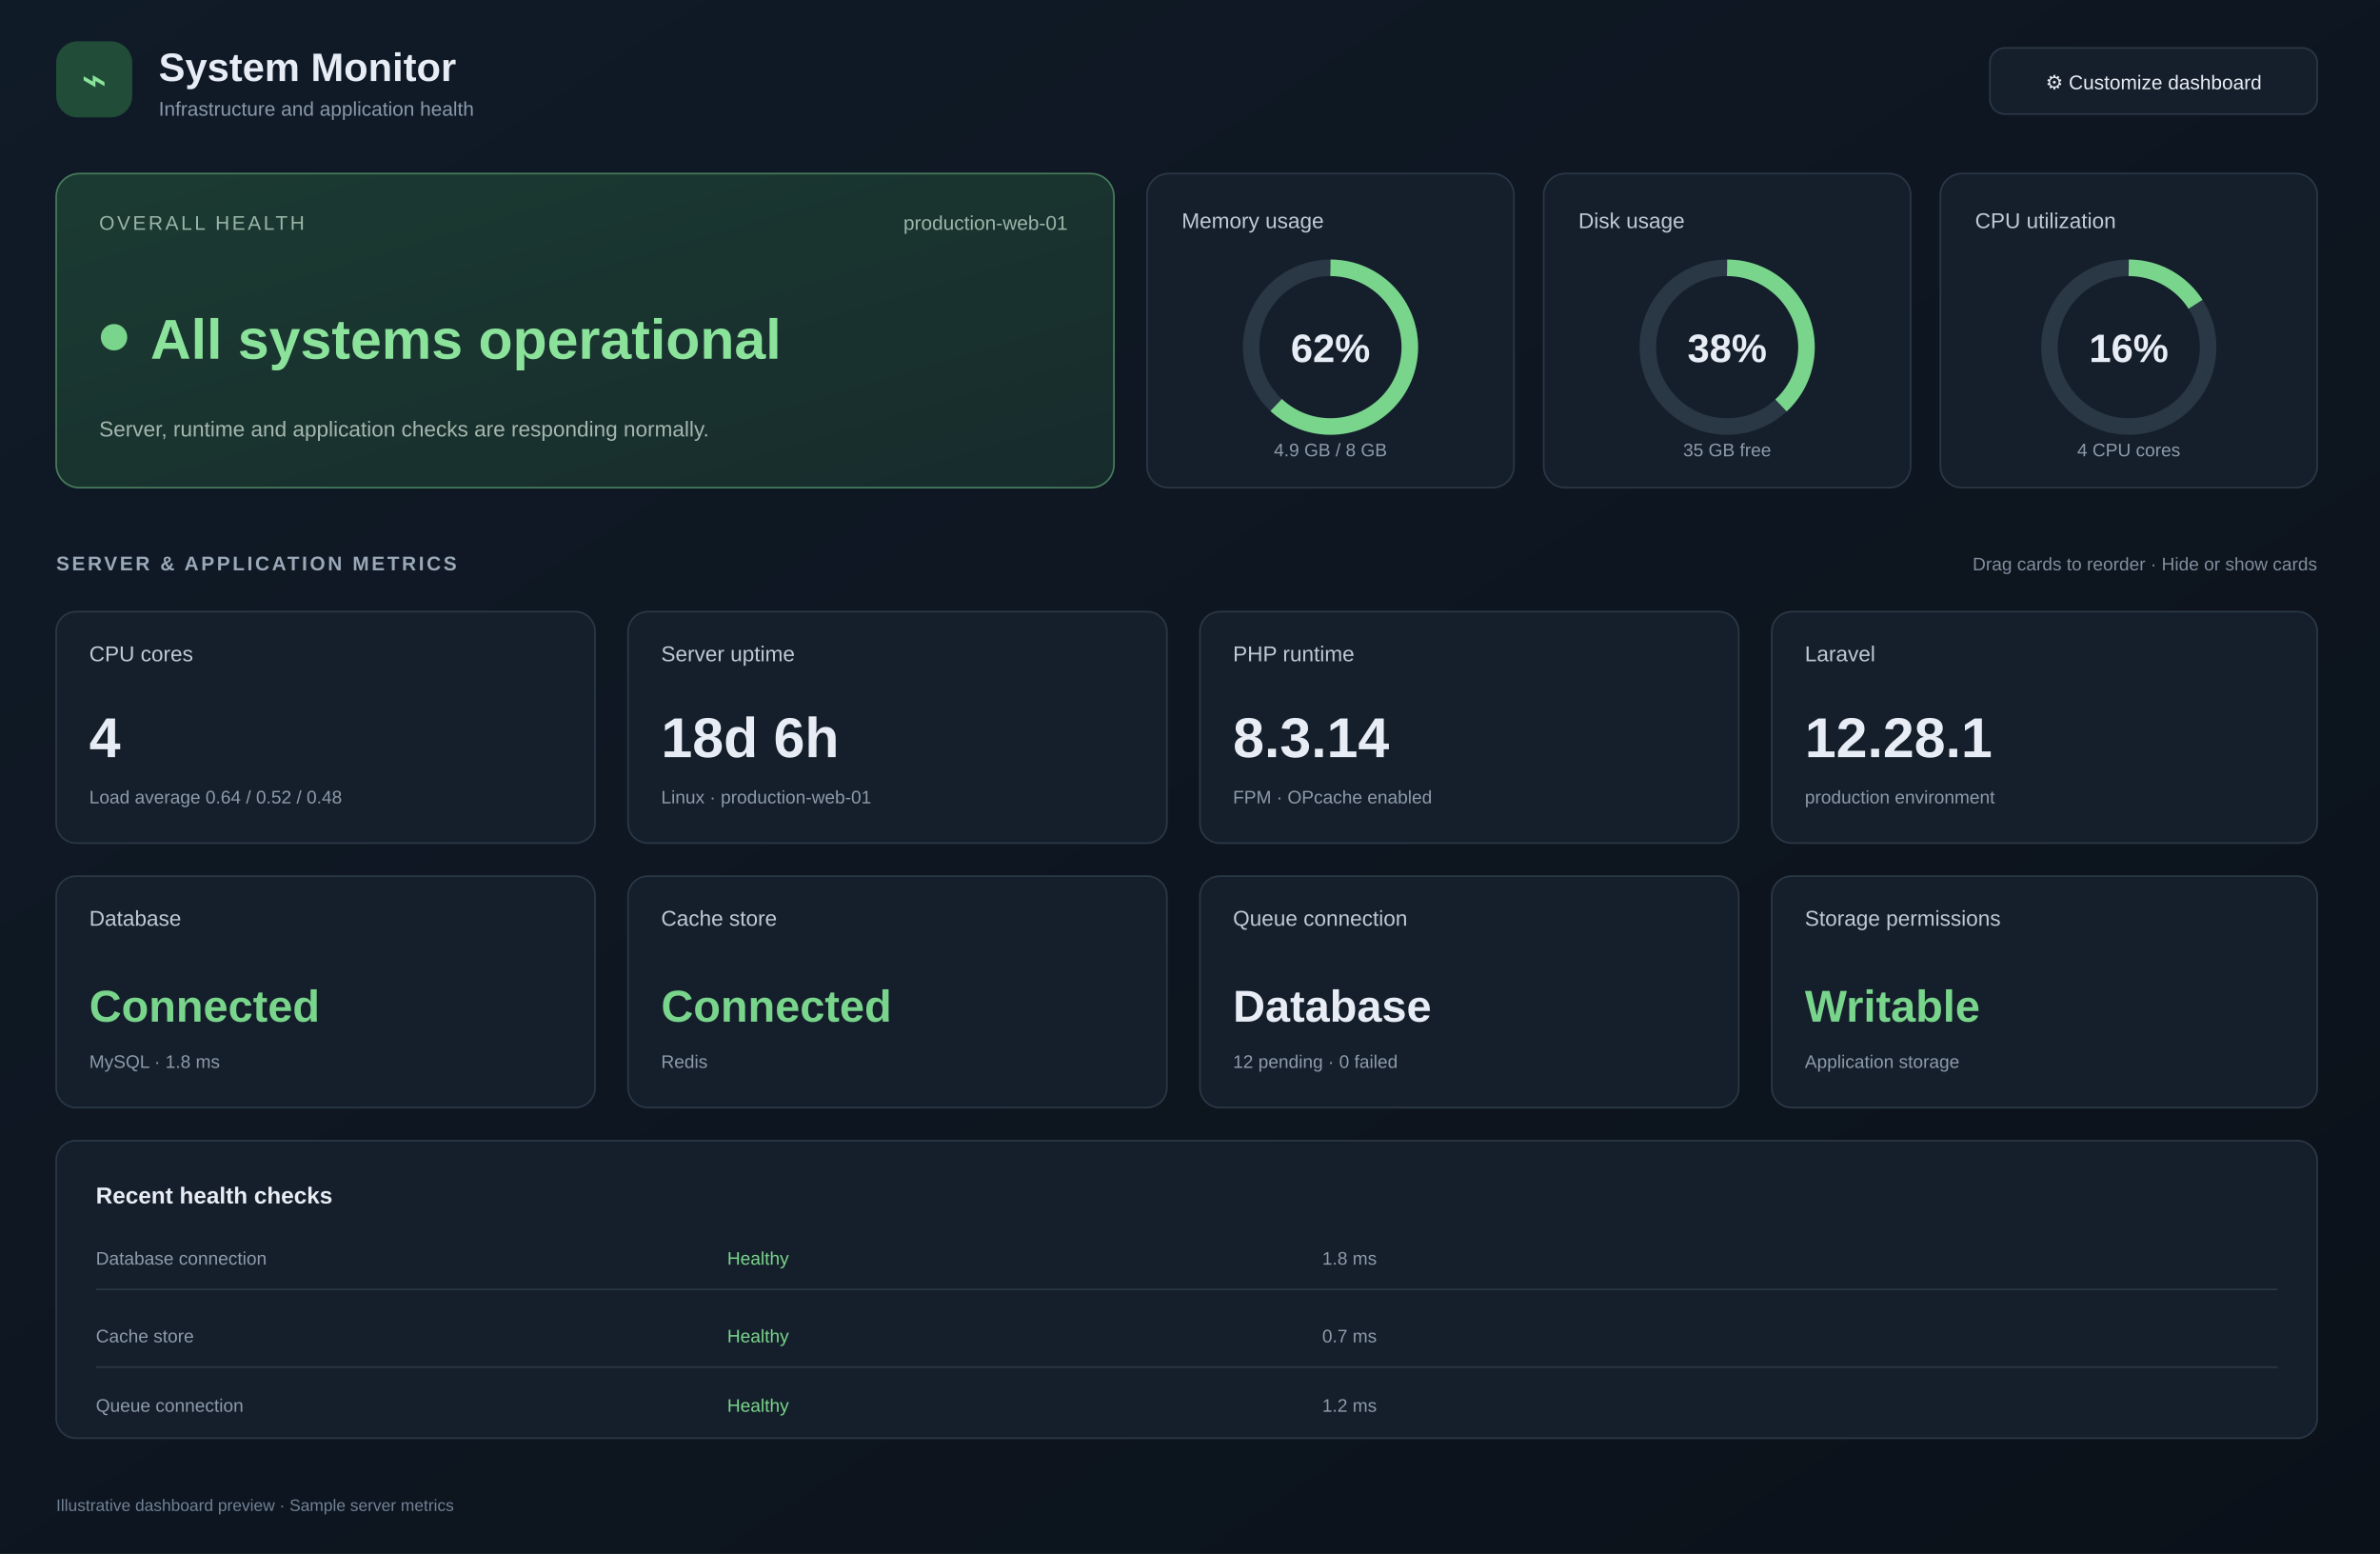
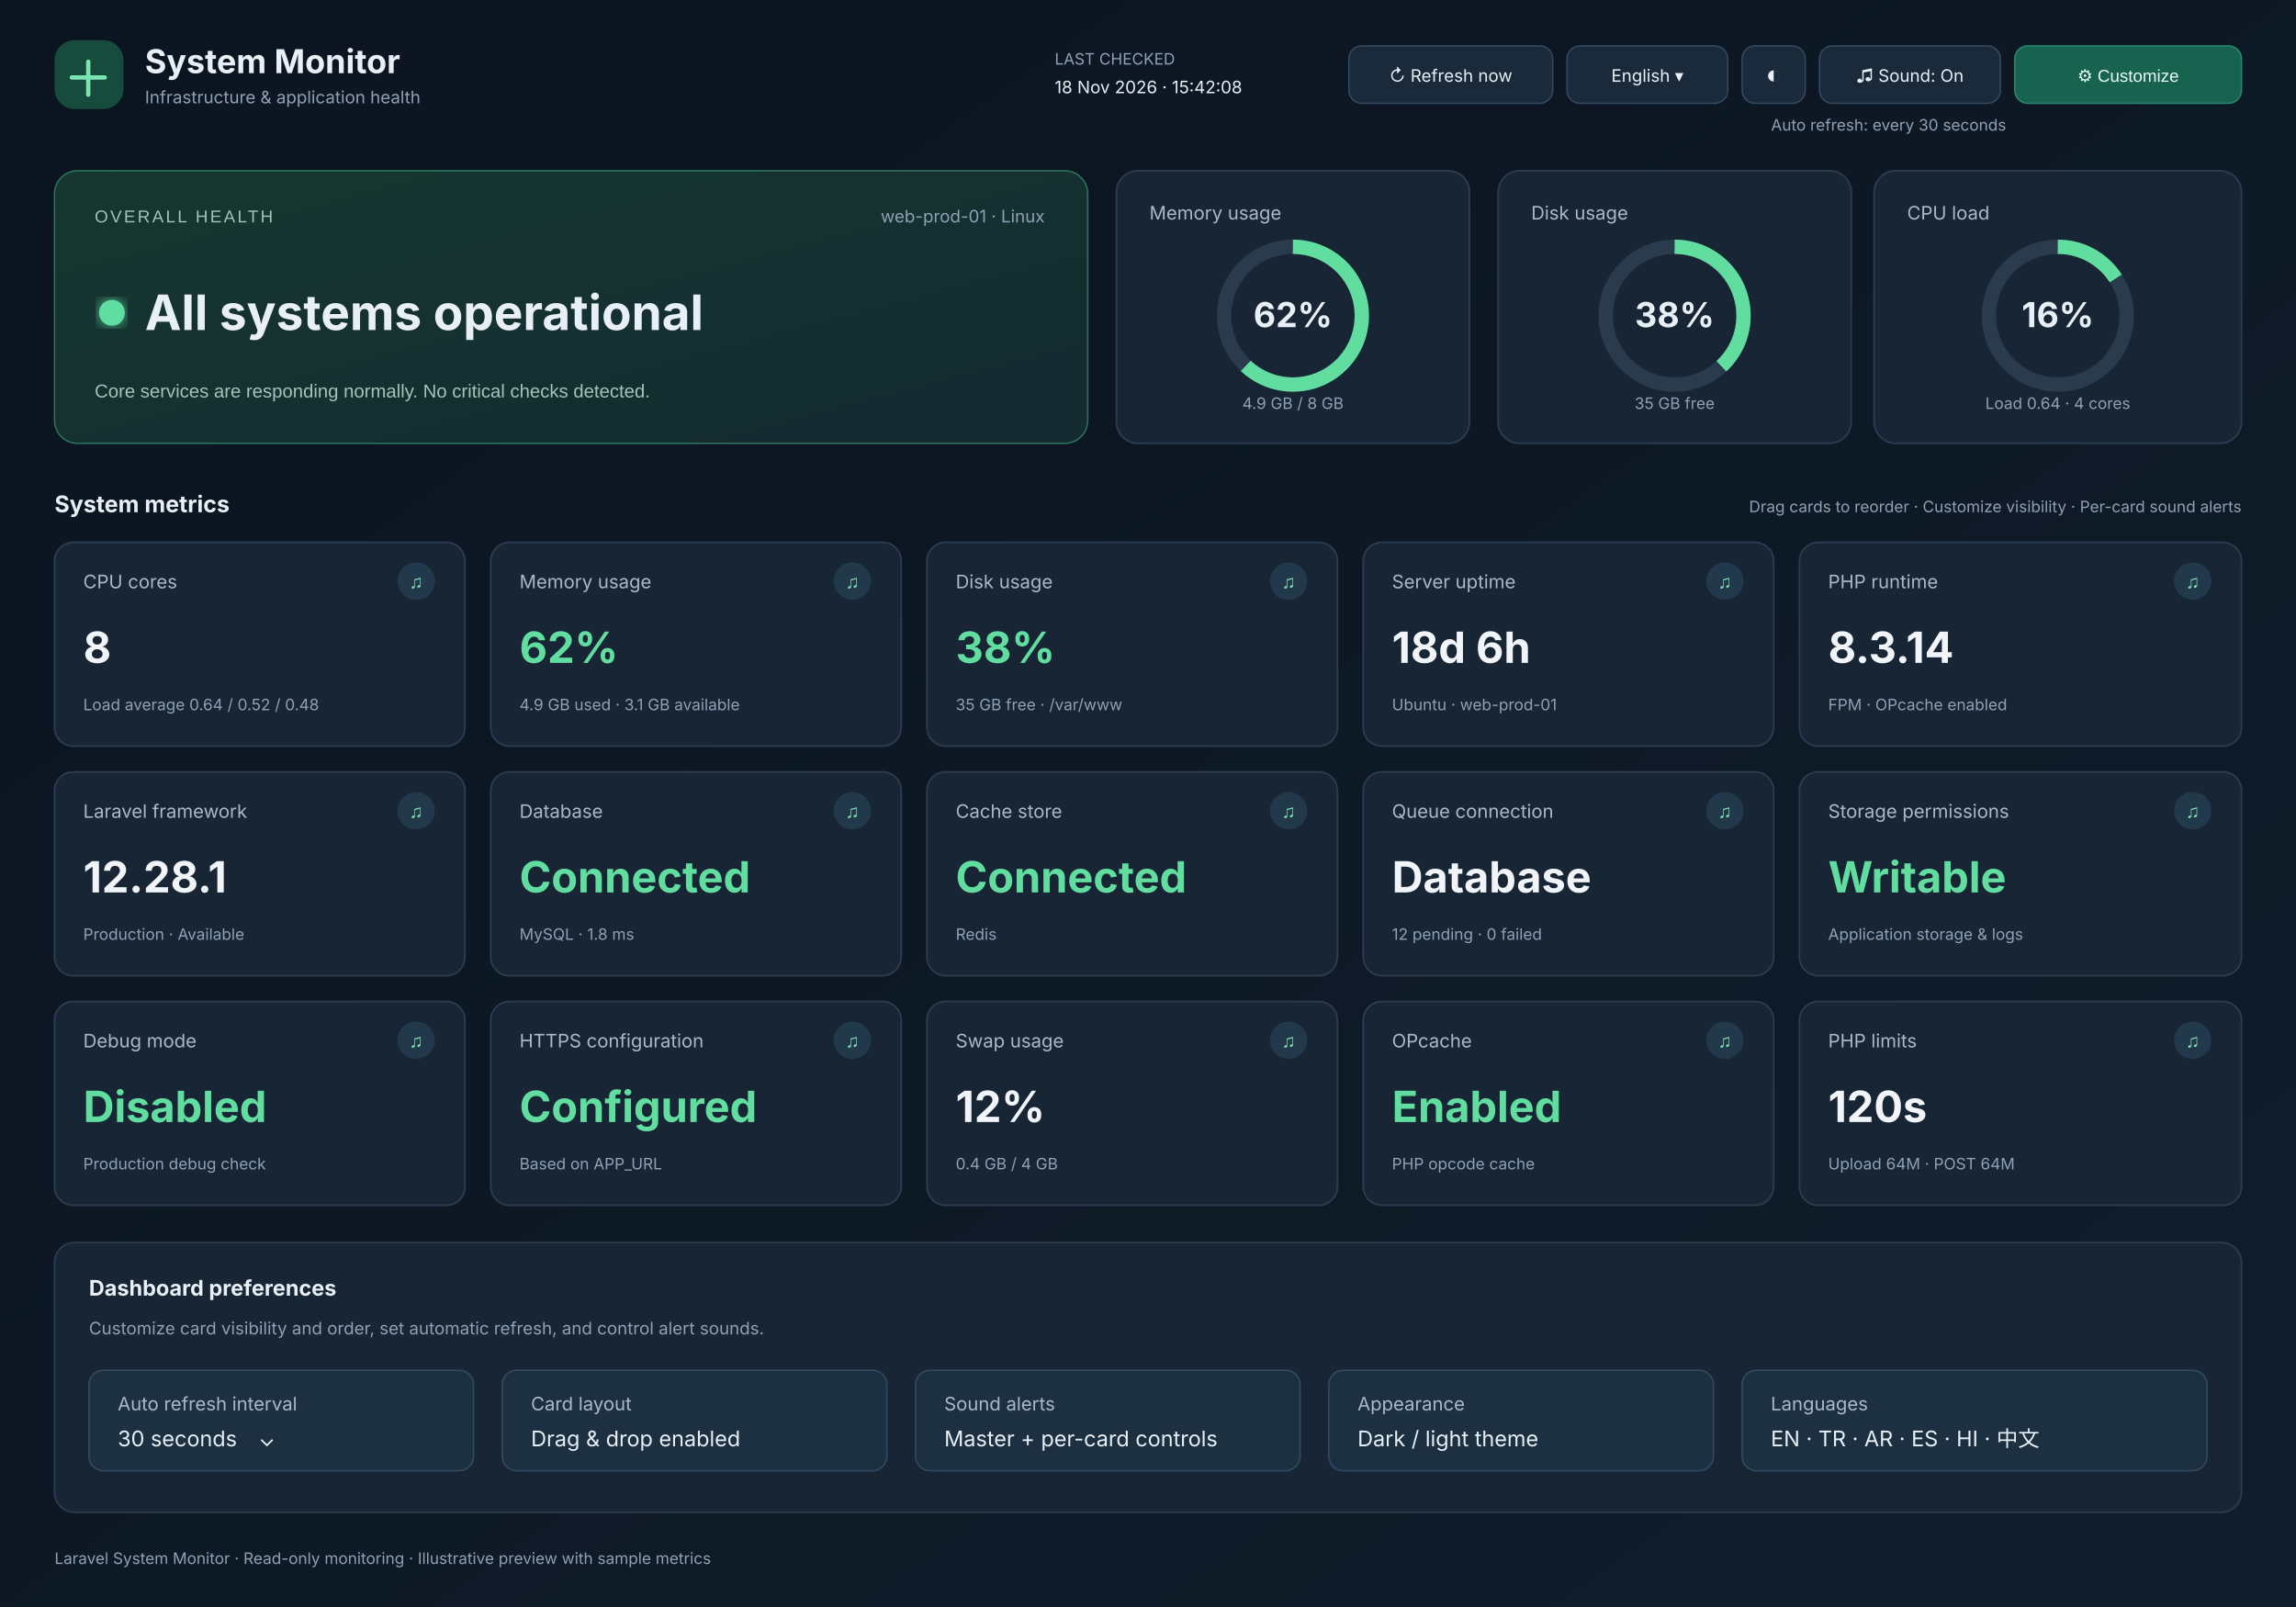
- <svg xmlns="http://www.w3.org/2000/svg" width="1440" height="940" viewBox="0 0 1440 940">
+ <svg xmlns="http://www.w3.org/2000/svg" width="1600" height="1120" viewBox="0 0 1600 1120">
  <defs>
    <linearGradient id="bg" x2="1" y2="1">
-       <stop stop-color="#101b28" />
-       <stop offset="1" stop-color="#0b1119" />
+       <stop stop-color="#0b1420" />
+       <stop offset="1" stop-color="#111d2b" />
    </linearGradient>
-     <linearGradient id="health" x2="1" y2="1">
-       <stop stop-color="#1b3b32" />
-       <stop offset="1" stop-color="#172b2c" />
+     <linearGradient id="hero" x2="1" y2="1">
+       <stop stop-color="#15372f" />
+       <stop offset="1" stop-color="#142a31" />
    </linearGradient>
+     <linearGradient id="accent" x2="1">
+       <stop stop-color="#36d399" />
+       <stop offset="1" stop-color="#22a6a1" />
+     </linearGradient>
+     <filter id="glow">
+       <feGaussianBlur stdDeviation="5" result="b" />
+       <feMerge>
+         <feMergeNode in="b" />
+         <feMergeNode in="SourceGraphic" />
+       </feMerge>
+     </filter>
+     <style>
+  .muted{fill:#8fa1b5;font-family:Inter,Arial,sans-serif}.main{fill:#e8eff7;font-family:Inter,Arial,sans-serif}.card{fill:#172535;stroke:#2b3c50;stroke-width:1.2}.label{fill:#aab9c9;font:13px Inter,Arial,sans-serif}.value{fill:#f1f5fa;font:700 30px Inter,Arial,sans-serif}.small{fill:#8fa1b5;font:11px Inter,Arial,sans-serif}.good{fill:#62dda0}.btn{fill:#1a2a3b;stroke:#34495f;stroke-width:1}
+  </style>
  </defs>
-   <rect width="1440" height="940" fill="url(#bg)" />
-   <rect x="34" y="25" width="46" height="46" rx="13" fill="#214c38" />
-   <text x="57" y="57" text-anchor="middle" font-family="Arial" font-size="26" fill="#8be39b">⌁</text>
-   <text x="96" y="49" font-family="Arial" font-size="24" font-weight="700" fill="#e8edf5">System Monitor</text>
-   <text x="96" y="70" font-family="Arial" font-size="12" fill="#8998a9">Infrastructure and application health</text>
-   <rect x="1204" y="29" width="198" height="40" rx="9" fill="#151f2b" stroke="#2a3745" />
-   <text x="1303" y="54" text-anchor="middle" font-family="Arial" font-size="12" fill="#e8edf5">⚙ Customize dashboard</text>
-   <rect x="34" y="105" width="640" height="190" rx="14" fill="url(#health)" stroke="#477b5b" />
-   <text x="60" y="139" font-family="Arial" font-size="12" fill="#9cb5a8" letter-spacing="1.5">OVERALL HEALTH</text>
-   <text x="646" y="139" text-anchor="end" font-family="Arial" font-size="12" fill="#9cb5a8">production-web-01</text>
-   <circle cx="69" cy="204" r="8" fill="#79d58b" />
-   <text x="91" y="217" font-family="Arial" font-size="34" font-weight="700" fill="#8be39b">All systems operational</text>
-   <text x="60" y="264" font-family="Arial" font-size="13" fill="#a5b6ad">Server, runtime and application checks are responding normally.</text>
-   <g font-family="Arial">
-     <rect x="694" y="105" width="222" height="190" rx="13" fill="#151f2b" stroke="#2a3745" />
-     <text x="715" y="138" font-size="13" fill="#c0cad5">Memory usage</text>
-     <circle cx="805" cy="210" r="48" fill="none" stroke="#2a3745" stroke-width="10" />
-     <circle cx="805" cy="210" r="48" fill="none" stroke="#79d58b" stroke-width="10" stroke-dasharray="187 302" transform="rotate(-90 805 210)" />
-     <text x="805" y="219" text-anchor="middle" font-size="24" font-weight="700" fill="#e8edf5">62%</text>
-     <text x="805" y="276" text-anchor="middle" font-size="11" fill="#8c9aaa">4.9 GB / 8 GB</text>
-     <rect x="934" y="105" width="222" height="190" rx="13" fill="#151f2b" stroke="#2a3745" />
-     <text x="955" y="138" font-size="13" fill="#c0cad5">Disk usage</text>
-     <circle cx="1045" cy="210" r="48" fill="none" stroke="#2a3745" stroke-width="10" />
-     <circle cx="1045" cy="210" r="48" fill="none" stroke="#79d58b" stroke-width="10" stroke-dasharray="115 302" transform="rotate(-90 1045 210)" />
-     <text x="1045" y="219" text-anchor="middle" font-size="24" font-weight="700" fill="#e8edf5">38%</text>
-     <text x="1045" y="276" text-anchor="middle" font-size="11" fill="#8c9aaa">35 GB free</text>
-     <rect x="1174" y="105" width="228" height="190" rx="13" fill="#151f2b" stroke="#2a3745" />
-     <text x="1195" y="138" font-size="13" fill="#c0cad5">CPU utilization</text>
-     <circle cx="1288" cy="210" r="48" fill="none" stroke="#2a3745" stroke-width="10" />
-     <circle cx="1288" cy="210" r="48" fill="none" stroke="#79d58b" stroke-width="10" stroke-dasharray="48 302" transform="rotate(-90 1288 210)" />
-     <text x="1288" y="219" text-anchor="middle" font-size="24" font-weight="700" fill="#e8edf5">16%</text>
-     <text x="1288" y="276" text-anchor="middle" font-size="11" fill="#8c9aaa">4 CPU cores</text>
+   <rect width="1600" height="1120" fill="url(#bg)" />
+   <rect x="38" y="28" width="48" height="48" rx="14" fill="#174b3d" />
+   <path d="M50 54h23M61.5 43v23" stroke="#79e5b3" stroke-width="3" stroke-linecap="round" />
+   <text x="101" y="51" class="main" font-size="23" font-weight="700">System Monitor</text>
+   <text x="101" y="72" class="muted" font-size="12">Infrastructure &amp; application health</text>
+   <text x="735" y="45" class="muted" font-size="11">LAST CHECKED</text>
+   <text x="735" y="65" class="main" font-size="12">18 Nov 2026 · 15:42:08</text>
+   <rect x="940" y="32" width="142" height="40" rx="9" class="btn" />
+   <text x="1011" y="57" text-anchor="middle" class="main" font-size="12">↻ Refresh now</text>
+   <rect x="1092" y="32" width="112" height="40" rx="9" class="btn" />
+   <text x="1148" y="57" text-anchor="middle" class="main" font-size="12">English ▾</text>
+   <rect x="1214" y="32" width="44" height="40" rx="9" class="btn" />
+   <text x="1236" y="58" text-anchor="middle" class="main" font-size="18">◐</text>
+   <rect x="1268" y="32" width="126" height="40" rx="9" class="btn" />
+   <text x="1331" y="57" text-anchor="middle" class="main" font-size="12">♫ Sound: On</text>
+   <rect x="1404" y="32" width="158" height="40" rx="9" fill="#17634f" stroke="#26876c" />
+   <text x="1483" y="57" text-anchor="middle" fill="#eafff5" font-family="Arial" font-size="12">⚙ Customize</text>
+   <text x="1398" y="91" text-anchor="end" class="small">Auto refresh: every 30 seconds</text>
+   <rect x="38" y="119" width="720" height="190" rx="16" fill="url(#hero)" stroke="#2c725b" />
+   <text x="66" y="155" fill="#9dc5b5" font-family="Arial" font-size="12" letter-spacing="1.5">OVERALL HEALTH</text>
+   <text x="728" y="155" text-anchor="end" class="muted" font-size="12">web-prod-01 · Linux</text>
+   <circle cx="78" cy="218" r="9" fill="#61dda0" filter="url(#glow)" />
+   <text x="101" y="230" class="main" font-size="34" font-weight="700">All systems operational</text>
+   <text x="66" y="277" fill="#a7c3b8" font-family="Arial" font-size="13">Core services are responding normally. No critical checks detected.</text>
+   <g>
+     <rect x="778" y="119" width="246" height="190" rx="15" class="card" />
+     <text x="801" y="153" class="label">Memory usage</text>
+     <circle cx="901" cy="220" r="48" fill="none" stroke="#2a3b4e" stroke-width="10" />
+     <circle cx="901" cy="220" r="48" fill="none" stroke="#62dda0" stroke-width="10" stroke-dasharray="187 302" transform="rotate(-90 901 220)" />
+     <text x="901" y="228" text-anchor="middle" class="main" font-size="24" font-weight="700">62%</text>
+     <text x="901" y="285" text-anchor="middle" class="small">4.9 GB / 8 GB</text>
+     <rect x="1044" y="119" width="246" height="190" rx="15" class="card" />
+     <text x="1067" y="153" class="label">Disk usage</text>
+     <circle cx="1167" cy="220" r="48" fill="none" stroke="#2a3b4e" stroke-width="10" />
+     <circle cx="1167" cy="220" r="48" fill="none" stroke="#62dda0" stroke-width="10" stroke-dasharray="115 302" transform="rotate(-90 1167 220)" />
+     <text x="1167" y="228" text-anchor="middle" class="main" font-size="24" font-weight="700">38%</text>
+     <text x="1167" y="285" text-anchor="middle" class="small">35 GB free</text>
+     <rect x="1306" y="119" width="256" height="190" rx="15" class="card" />
+     <text x="1329" y="153" class="label">CPU load</text>
+     <circle cx="1434" cy="220" r="48" fill="none" stroke="#2a3b4e" stroke-width="10" />
+     <circle cx="1434" cy="220" r="48" fill="none" stroke="#62dda0" stroke-width="10" stroke-dasharray="48 302" transform="rotate(-90 1434 220)" />
+     <text x="1434" y="228" text-anchor="middle" class="main" font-size="24" font-weight="700">16%</text>
+     <text x="1434" y="285" text-anchor="middle" class="small">Load 0.64 · 4 cores</text>
  </g>
-   <text x="34" y="345" font-family="Arial" font-size="12" font-weight="700" letter-spacing="1.5" fill="#9aa8b8">SERVER &amp; APPLICATION METRICS</text>
-   <text x="1402" y="345" text-anchor="end" font-family="Arial" font-size="11" fill="#7f8d9d">Drag cards to reorder · Hide or show cards</text>
-   <g font-family="Arial">
-     <rect x="34" y="370" width="326" height="140" rx="12" fill="#151f2b" stroke="#2a3745" />
-     <text x="54" y="400" font-size="13" fill="#bfc9d6">CPU cores</text>
-     <text x="54" y="458" font-size="34" font-weight="700" fill="#e8edf5">4</text>
-     <text x="54" y="486" font-size="11" fill="#8c9aaa">Load average 0.64 / 0.52 / 0.48</text>
-     <rect x="380" y="370" width="326" height="140" rx="12" fill="#151f2b" stroke="#2a3745" />
-     <text x="400" y="400" font-size="13" fill="#bfc9d6">Server uptime</text>
-     <text x="400" y="458" font-size="34" font-weight="700" fill="#e8edf5">18d 6h</text>
-     <text x="400" y="486" font-size="11" fill="#8c9aaa">Linux · production-web-01</text>
-     <rect x="726" y="370" width="326" height="140" rx="12" fill="#151f2b" stroke="#2a3745" />
-     <text x="746" y="400" font-size="13" fill="#bfc9d6">PHP runtime</text>
-     <text x="746" y="458" font-size="34" font-weight="700" fill="#e8edf5">8.3.14</text>
-     <text x="746" y="486" font-size="11" fill="#8c9aaa">FPM · OPcache enabled</text>
-     <rect x="1072" y="370" width="330" height="140" rx="12" fill="#151f2b" stroke="#2a3745" />
-     <text x="1092" y="400" font-size="13" fill="#bfc9d6">Laravel</text>
-     <text x="1092" y="458" font-size="34" font-weight="700" fill="#e8edf5">12.28.1</text>
-     <text x="1092" y="486" font-size="11" fill="#8c9aaa">production environment</text>
-     <rect x="34" y="530" width="326" height="140" rx="12" fill="#151f2b" stroke="#2a3745" />
-     <text x="54" y="560" font-size="13" fill="#bfc9d6">Database</text>
-     <text x="54" y="618" font-size="27" font-weight="700" fill="#79d58b">Connected</text>
-     <text x="54" y="646" font-size="11" fill="#8c9aaa">MySQL · 1.8 ms</text>
-     <rect x="380" y="530" width="326" height="140" rx="12" fill="#151f2b" stroke="#2a3745" />
-     <text x="400" y="560" font-size="13" fill="#bfc9d6">Cache store</text>
-     <text x="400" y="618" font-size="27" font-weight="700" fill="#79d58b">Connected</text>
-     <text x="400" y="646" font-size="11" fill="#8c9aaa">Redis</text>
-     <rect x="726" y="530" width="326" height="140" rx="12" fill="#151f2b" stroke="#2a3745" />
-     <text x="746" y="560" font-size="13" fill="#bfc9d6">Queue connection</text>
-     <text x="746" y="618" font-size="27" font-weight="700" fill="#e8edf5">Database</text>
-     <text x="746" y="646" font-size="11" fill="#8c9aaa">12 pending · 0 failed</text>
-     <rect x="1072" y="530" width="330" height="140" rx="12" fill="#151f2b" stroke="#2a3745" />
-     <text x="1092" y="560" font-size="13" fill="#bfc9d6">Storage permissions</text>
-     <text x="1092" y="618" font-size="27" font-weight="700" fill="#79d58b">Writable</text>
-     <text x="1092" y="646" font-size="11" fill="#8c9aaa">Application storage</text>
-     <rect x="34" y="690" width="1368" height="180" rx="12" fill="#151f2b" stroke="#2a3745" />
-     <text x="58" y="728" font-size="14" font-weight="700" fill="#e8edf5">Recent health checks</text>
-     <text x="58" y="765" font-size="11" fill="#8c9aaa">Database connection</text>
-     <text x="440" y="765" font-size="11" fill="#79d58b">Healthy</text>
-     <text x="800" y="765" font-size="11" fill="#8c9aaa">1.8 ms</text>
-     <path d="M58 780H1378" stroke="#2a3745" />
-     <text x="58" y="812" font-size="11" fill="#8c9aaa">Cache store</text>
-     <text x="440" y="812" font-size="11" fill="#79d58b">Healthy</text>
-     <text x="800" y="812" font-size="11" fill="#8c9aaa">0.7 ms</text>
-     <path d="M58 827H1378" stroke="#2a3745" />
-     <text x="58" y="854" font-size="11" fill="#8c9aaa">Queue connection</text>
-     <text x="440" y="854" font-size="11" fill="#79d58b">Healthy</text>
-     <text x="800" y="854" font-size="11" fill="#8c9aaa">1.2 ms</text>
+   <text x="38" y="357" class="main" font-size="16" font-weight="700">System metrics</text>
+   <text x="1562" y="357" text-anchor="end" class="muted" font-size="11">Drag cards to reorder · Customize visibility · Per-card sound alerts</text>
+   <g>
+     <rect x="38" y="378" width="286" height="142" rx="13" class="card" />
+     <text x="58" y="410" class="label">CPU cores</text>
+     <text x="58" y="462" class="value">8</text>
+     <text x="58" y="495" class="small">Load average 0.64 / 0.52 / 0.48</text>
+     <circle cx="290" cy="405" r="13" fill="#21394a" />
+     <text x="290" y="410" text-anchor="middle" fill="#80d9b0" font-size="13">♫</text>
+     <rect x="342" y="378" width="286" height="142" rx="13" class="card" />
+     <text x="362" y="410" class="label">Memory usage</text>
+     <text x="362" y="462" class="value good">62%</text>
+     <text x="362" y="495" class="small">4.9 GB used · 3.1 GB available</text>
+     <circle cx="594" cy="405" r="13" fill="#21394a" />
+     <text x="594" y="410" text-anchor="middle" fill="#80d9b0" font-size="13">♫</text>
+     <rect x="646" y="378" width="286" height="142" rx="13" class="card" />
+     <text x="666" y="410" class="label">Disk usage</text>
+     <text x="666" y="462" class="value good">38%</text>
+     <text x="666" y="495" class="small">35 GB free · /var/www</text>
+     <circle cx="898" cy="405" r="13" fill="#21394a" />
+     <text x="898" y="410" text-anchor="middle" fill="#80d9b0" font-size="13">♫</text>
+     <rect x="950" y="378" width="286" height="142" rx="13" class="card" />
+     <text x="970" y="410" class="label">Server uptime</text>
+     <text x="970" y="462" class="value">18d 6h</text>
+     <text x="970" y="495" class="small">Ubuntu · web-prod-01</text>
+     <circle cx="1202" cy="405" r="13" fill="#21394a" />
+     <text x="1202" y="410" text-anchor="middle" fill="#80d9b0" font-size="13">♫</text>
+     <rect x="1254" y="378" width="308" height="142" rx="13" class="card" />
+     <text x="1274" y="410" class="label">PHP runtime</text>
+     <text x="1274" y="462" class="value">8.3.14</text>
+     <text x="1274" y="495" class="small">FPM · OPcache enabled</text>
+     <circle cx="1528" cy="405" r="13" fill="#21394a" />
+     <text x="1528" y="410" text-anchor="middle" fill="#80d9b0" font-size="13">♫</text>
+     <rect x="38" y="538" width="286" height="142" rx="13" class="card" />
+     <text x="58" y="570" class="label">Laravel framework</text>
+     <text x="58" y="622" class="value">12.28.1</text>
+     <text x="58" y="655" class="small">Production · Available</text>
+     <circle cx="290" cy="565" r="13" fill="#21394a" />
+     <text x="290" y="570" text-anchor="middle" fill="#80d9b0" font-size="13">♫</text>
+     <rect x="342" y="538" width="286" height="142" rx="13" class="card" />
+     <text x="362" y="570" class="label">Database</text>
+     <text x="362" y="622" class="value good">Connected</text>
+     <text x="362" y="655" class="small">MySQL · 1.8 ms</text>
+     <circle cx="594" cy="565" r="13" fill="#21394a" />
+     <text x="594" y="570" text-anchor="middle" fill="#80d9b0" font-size="13">♫</text>
+     <rect x="646" y="538" width="286" height="142" rx="13" class="card" />
+     <text x="666" y="570" class="label">Cache store</text>
+     <text x="666" y="622" class="value good">Connected</text>
+     <text x="666" y="655" class="small">Redis</text>
+     <circle cx="898" cy="565" r="13" fill="#21394a" />
+     <text x="898" y="570" text-anchor="middle" fill="#80d9b0" font-size="13">♫</text>
+     <rect x="950" y="538" width="286" height="142" rx="13" class="card" />
+     <text x="970" y="570" class="label">Queue connection</text>
+     <text x="970" y="622" class="value">Database</text>
+     <text x="970" y="655" class="small">12 pending · 0 failed</text>
+     <circle cx="1202" cy="565" r="13" fill="#21394a" />
+     <text x="1202" y="570" text-anchor="middle" fill="#80d9b0" font-size="13">♫</text>
+     <rect x="1254" y="538" width="308" height="142" rx="13" class="card" />
+     <text x="1274" y="570" class="label">Storage permissions</text>
+     <text x="1274" y="622" class="value good">Writable</text>
+     <text x="1274" y="655" class="small">Application storage &amp; logs</text>
+     <circle cx="1528" cy="565" r="13" fill="#21394a" />
+     <text x="1528" y="570" text-anchor="middle" fill="#80d9b0" font-size="13">♫</text>
+     <rect x="38" y="698" width="286" height="142" rx="13" class="card" />
+     <text x="58" y="730" class="label">Debug mode</text>
+     <text x="58" y="782" class="value good">Disabled</text>
+     <text x="58" y="815" class="small">Production debug check</text>
+     <circle cx="290" cy="725" r="13" fill="#21394a" />
+     <text x="290" y="730" text-anchor="middle" fill="#80d9b0" font-size="13">♫</text>
+     <rect x="342" y="698" width="286" height="142" rx="13" class="card" />
+     <text x="362" y="730" class="label">HTTPS configuration</text>
+     <text x="362" y="782" class="value good">Configured</text>
+     <text x="362" y="815" class="small">Based on APP_URL</text>
+     <circle cx="594" cy="725" r="13" fill="#21394a" />
+     <text x="594" y="730" text-anchor="middle" fill="#80d9b0" font-size="13">♫</text>
+     <rect x="646" y="698" width="286" height="142" rx="13" class="card" />
+     <text x="666" y="730" class="label">Swap usage</text>
+     <text x="666" y="782" class="value">12%</text>
+     <text x="666" y="815" class="small">0.4 GB / 4 GB</text>
+     <circle cx="898" cy="725" r="13" fill="#21394a" />
+     <text x="898" y="730" text-anchor="middle" fill="#80d9b0" font-size="13">♫</text>
+     <rect x="950" y="698" width="286" height="142" rx="13" class="card" />
+     <text x="970" y="730" class="label">OPcache</text>
+     <text x="970" y="782" class="value good">Enabled</text>
+     <text x="970" y="815" class="small">PHP opcode cache</text>
+     <circle cx="1202" cy="725" r="13" fill="#21394a" />
+     <text x="1202" y="730" text-anchor="middle" fill="#80d9b0" font-size="13">♫</text>
+     <rect x="1254" y="698" width="308" height="142" rx="13" class="card" />
+     <text x="1274" y="730" class="label">PHP limits</text>
+     <text x="1274" y="782" class="value">120s</text>
+     <text x="1274" y="815" class="small">Upload 64M · POST 64M</text>
+     <circle cx="1528" cy="725" r="13" fill="#21394a" />
+     <text x="1528" y="730" text-anchor="middle" fill="#80d9b0" font-size="13">♫</text>
  </g>
-   <text x="34" y="914" font-family="Arial" font-size="10" fill="#718194">Illustrative dashboard preview · Sample server metrics</text>
+   <rect x="38" y="866" width="1524" height="188" rx="14" class="card" />
+   <text x="62" y="903" class="main" font-size="15" font-weight="700">Dashboard preferences</text>
+   <text x="62" y="930" class="muted" font-size="12">Customize card visibility and order, set automatic refresh, and control alert sounds.</text>
+   <rect x="62" y="955" width="268" height="70" rx="10" fill="#1c3042" stroke="#354a60" />
+   <text x="82" y="983" class="label">Auto refresh interval</text>
+   <text x="82" y="1008" class="main" font-size="15">30 seconds　⌄</text>
+   <rect x="350" y="955" width="268" height="70" rx="10" fill="#1c3042" stroke="#354a60" />
+   <text x="370" y="983" class="label">Card layout</text>
+   <text x="370" y="1008" class="main" font-size="15">Drag &amp; drop enabled</text>
+   <rect x="638" y="955" width="268" height="70" rx="10" fill="#1c3042" stroke="#354a60" />
+   <text x="658" y="983" class="label">Sound alerts</text>
+   <text x="658" y="1008" class="main" font-size="15">Master + per-card controls</text>
+   <rect x="926" y="955" width="268" height="70" rx="10" fill="#1c3042" stroke="#354a60" />
+   <text x="946" y="983" class="label">Appearance</text>
+   <text x="946" y="1008" class="main" font-size="15">Dark / light theme</text>
+   <rect x="1214" y="955" width="324" height="70" rx="10" fill="#1c3042" stroke="#354a60" />
+   <text x="1234" y="983" class="label">Languages</text>
+   <text x="1234" y="1008" class="main" font-size="15">EN · TR · AR · ES · HI · 中文</text>
+   <text x="38" y="1090" class="small">Laravel System Monitor · Read-only monitoring · Illustrative preview with sample metrics</text>
</svg>
